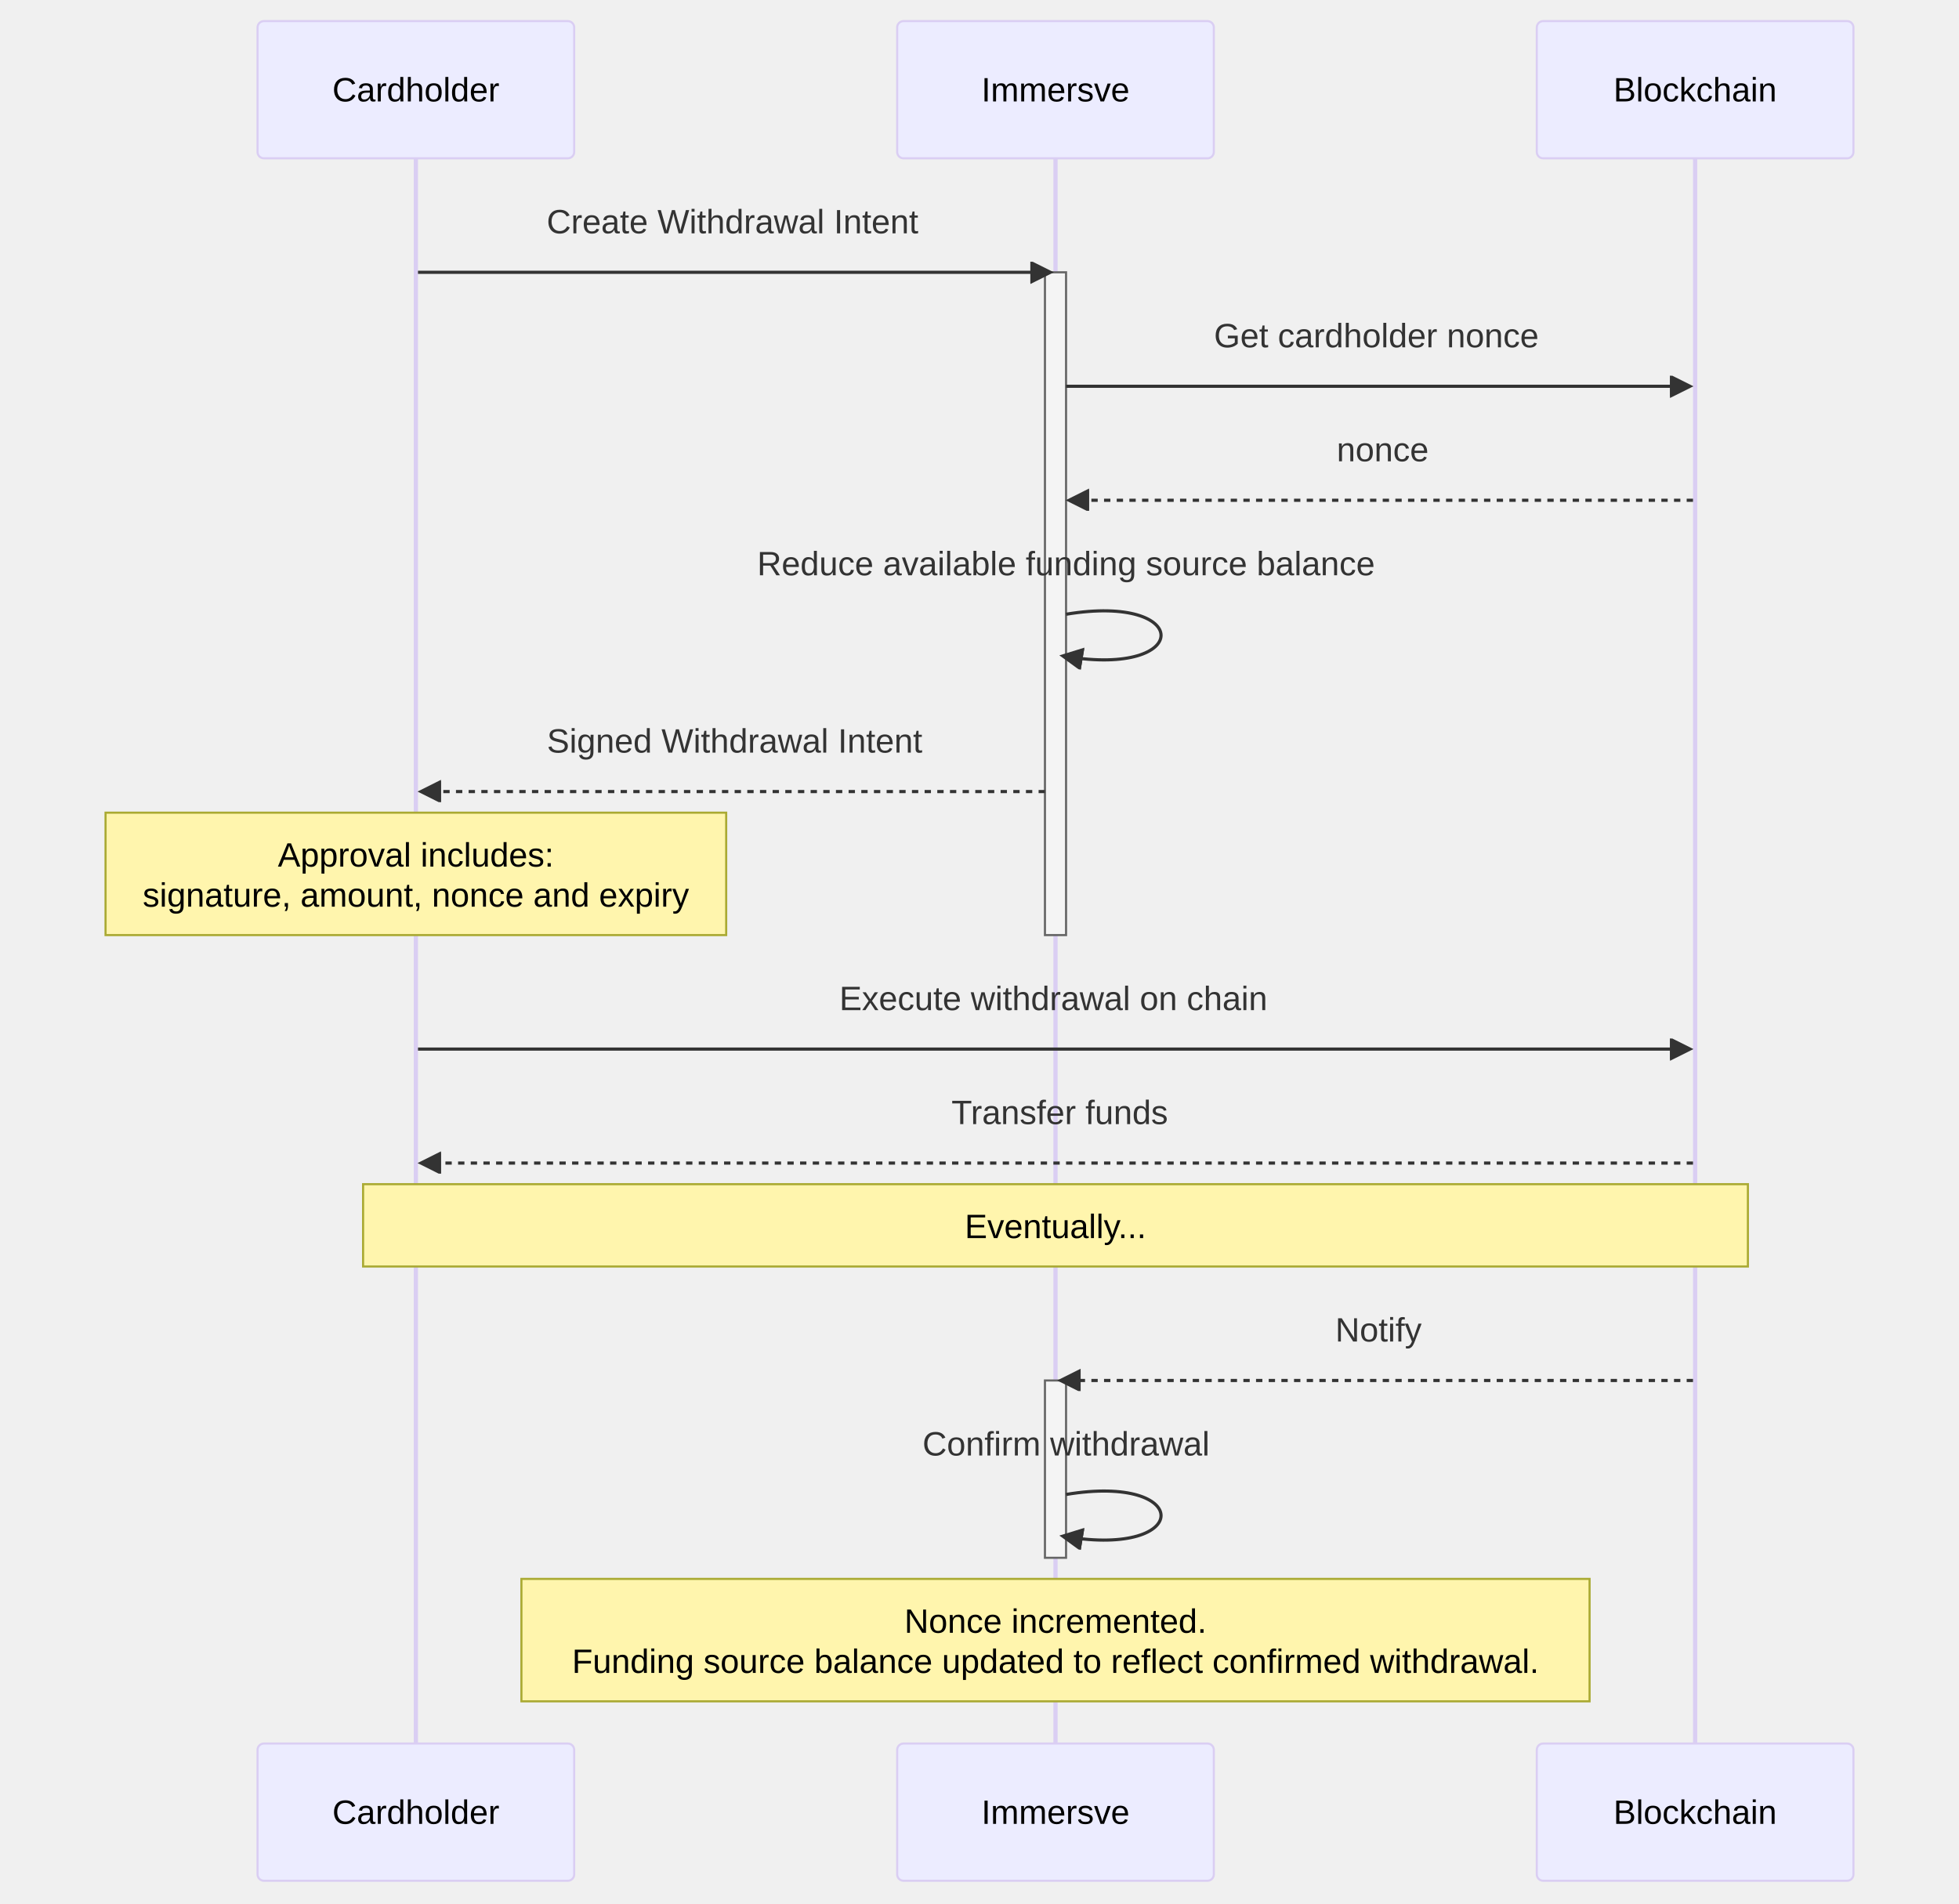
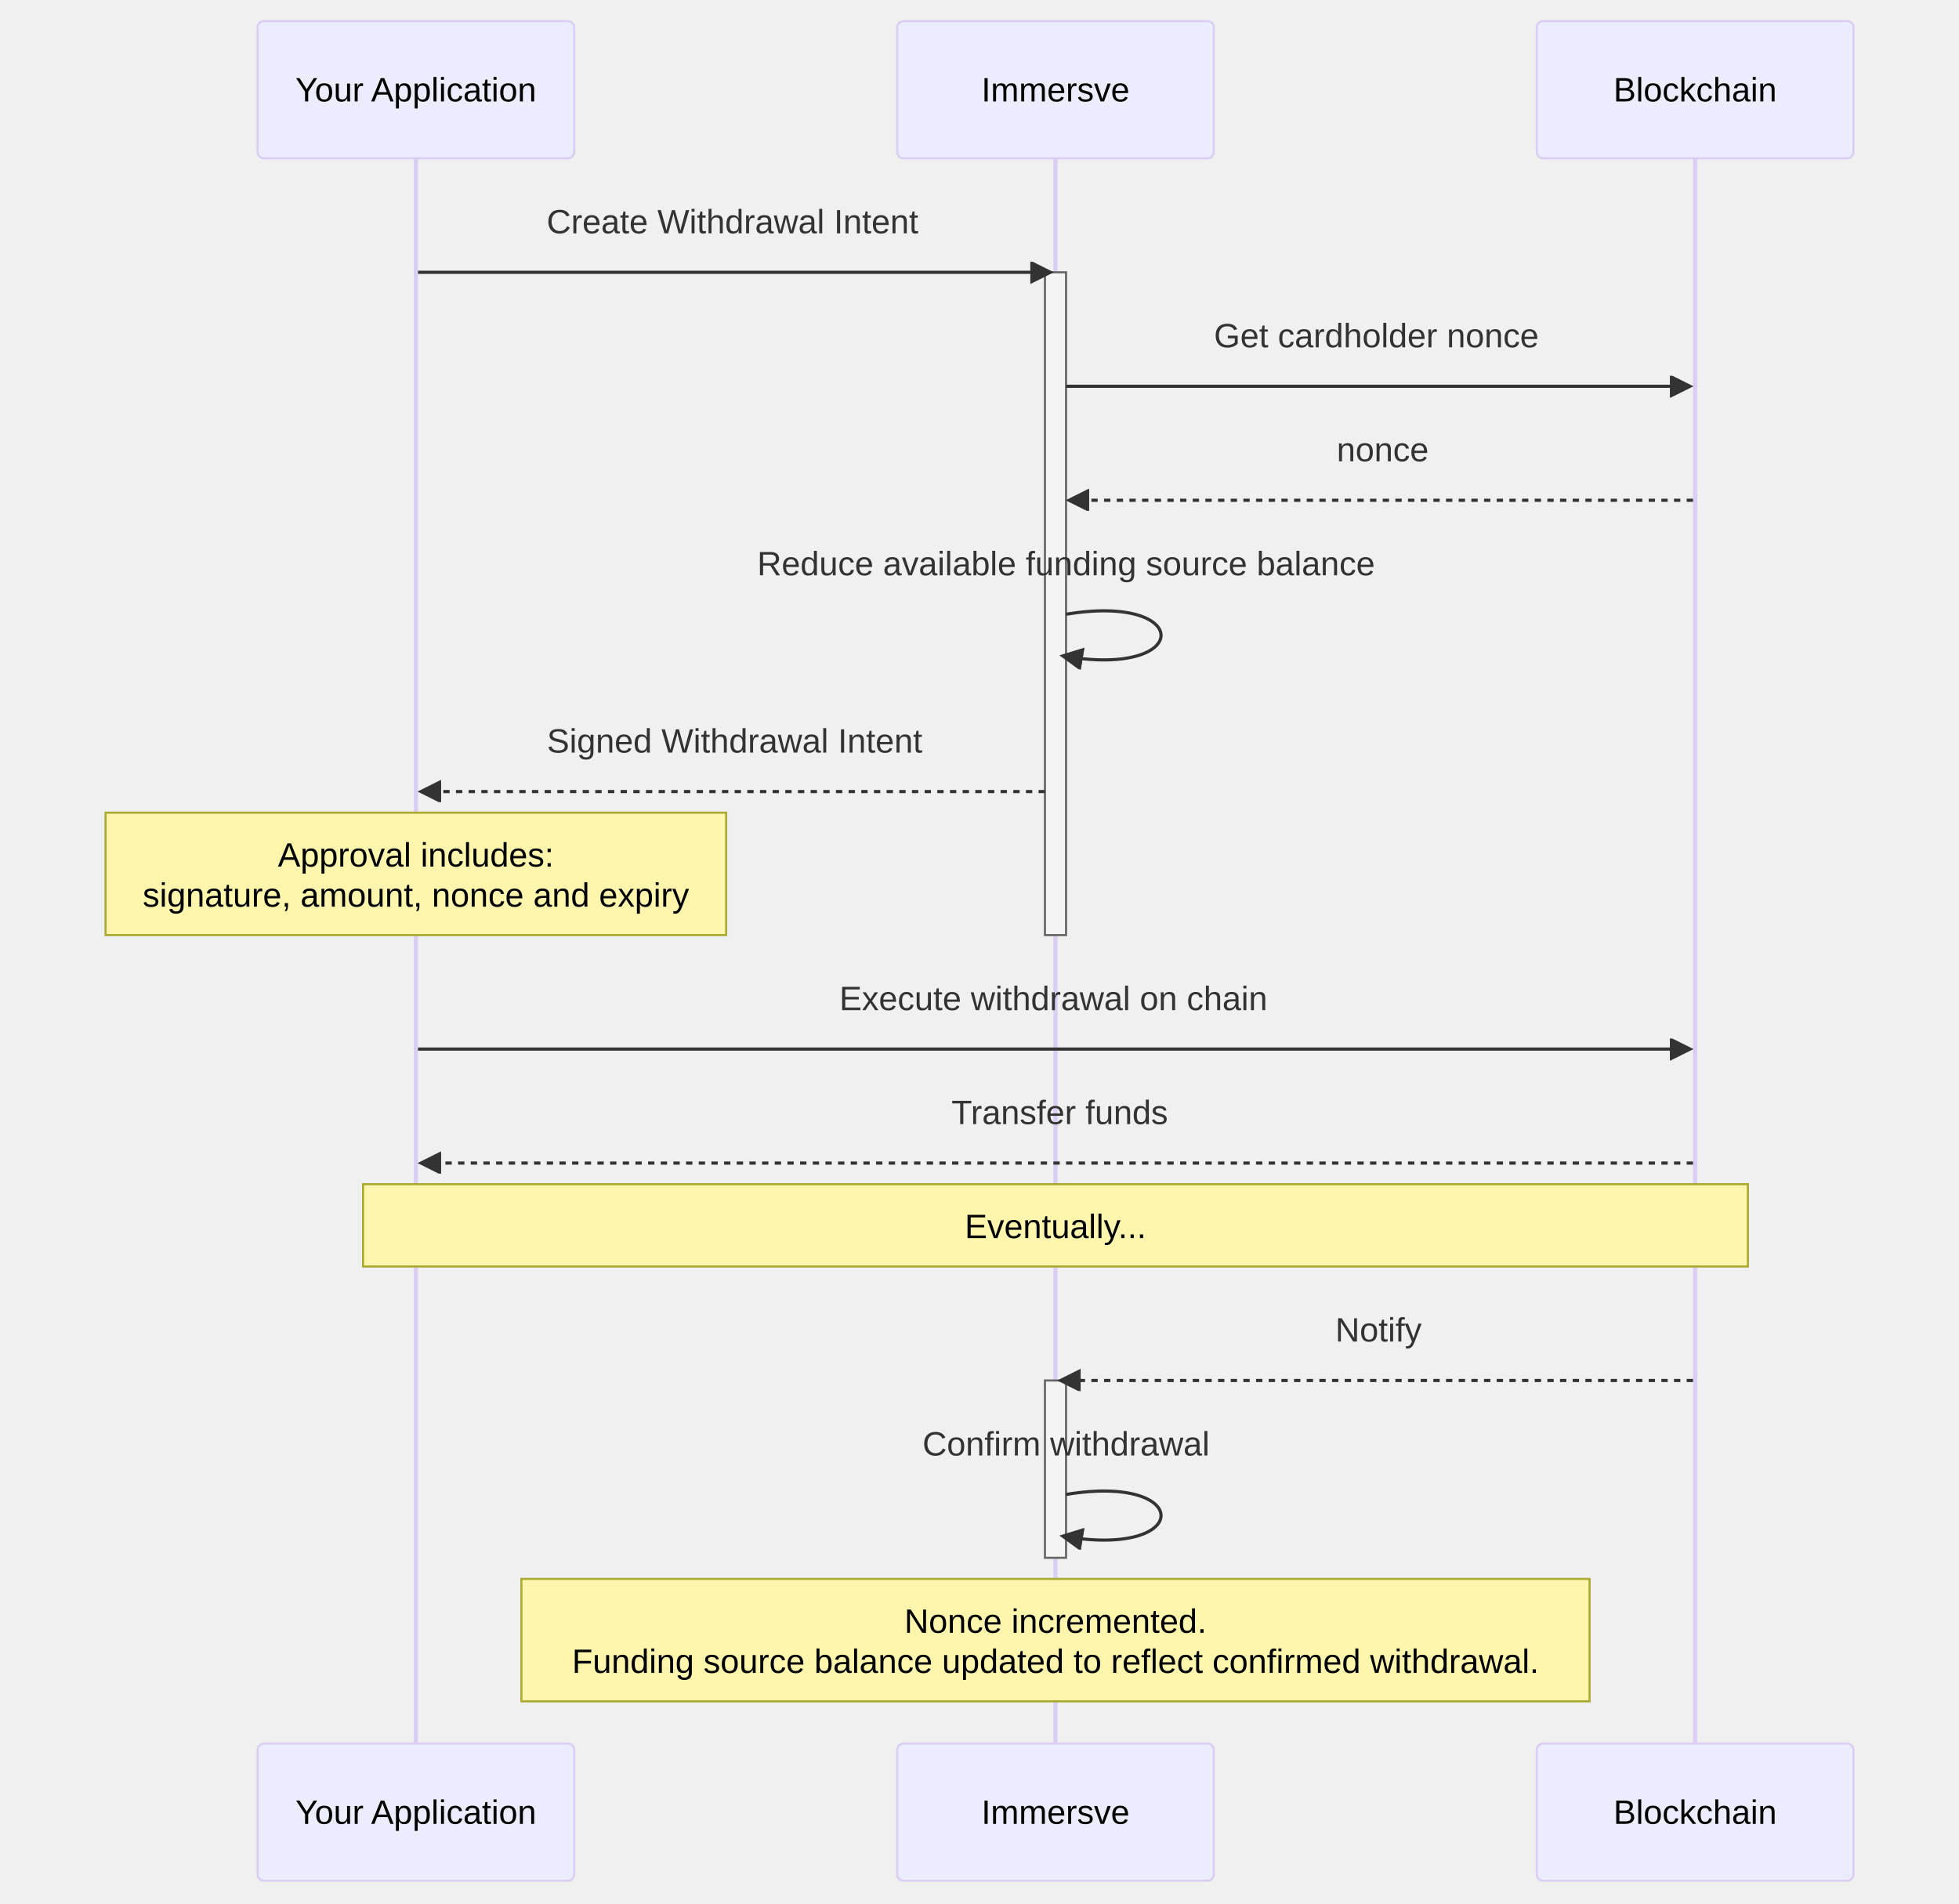
<svg xmlns="http://www.w3.org/2000/svg" viewBox="-122 -10 928 902" style="max-width: 928px;" width="100%" id="mermaid-svg">
  <g>
    <rect class="actor actor-bottom" ry="3" rx="3" height="65" width="150" stroke="#666" fill="#eaeaea" y="816" x="606" />
    <text style="text-anchor: middle; font-size: 16px; font-weight: 400;" class="actor" alignment-baseline="central" dominant-baseline="central" y="848.5" x="681">
      <tspan dy="0" x="681">Blockchain</tspan>
    </text>
  </g>
  <g>
    <rect class="actor actor-bottom" ry="3" rx="3" height="65" width="150" stroke="#666" fill="#eaeaea" y="816" x="303" />
    <text style="text-anchor: middle; font-size: 16px; font-weight: 400;" class="actor" alignment-baseline="central" dominant-baseline="central" y="848.5" x="378">
      <tspan dy="0" x="378">Immersve</tspan>
    </text>
  </g>
  <g>
    <rect class="actor actor-bottom" ry="3" rx="3" height="65" width="150" stroke="#666" fill="#eaeaea" y="816" x="0" />
    <text style="text-anchor: middle; font-size: 16px; font-weight: 400;" class="actor" alignment-baseline="central" dominant-baseline="central" y="848.5" x="75">
-       <tspan dy="0" x="75">Cardholder</tspan>
+       <tspan dy="0" x="75">Your Application</tspan>
    </text>
  </g>
  <g>
-     <line stroke="#999" stroke-width="0.5px" class="200" y2="816" x2="681" y1="5" x1="681" id="actor5" />
-     <g id="root-5">
+     <line stroke="#999" stroke-width="0.5px" class="200" y2="816" x2="681" y1="5" x1="681" id="actor14" />
+     <g id="root-14">
      <rect class="actor actor-top" ry="3" rx="3" height="65" width="150" stroke="#666" fill="#eaeaea" y="0" x="606" />
      <text style="text-anchor: middle; font-size: 16px; font-weight: 400;" class="actor" alignment-baseline="central" dominant-baseline="central" y="32.5" x="681">
        <tspan dy="0" x="681">Blockchain</tspan>
      </text>
    </g>
  </g>
  <g>
-     <line stroke="#999" stroke-width="0.5px" class="200" y2="816" x2="378" y1="5" x1="378" id="actor4" />
-     <g id="root-4">
+     <line stroke="#999" stroke-width="0.5px" class="200" y2="816" x2="378" y1="5" x1="378" id="actor13" />
+     <g id="root-13">
      <rect class="actor actor-top" ry="3" rx="3" height="65" width="150" stroke="#666" fill="#eaeaea" y="0" x="303" />
      <text style="text-anchor: middle; font-size: 16px; font-weight: 400;" class="actor" alignment-baseline="central" dominant-baseline="central" y="32.5" x="378">
        <tspan dy="0" x="378">Immersve</tspan>
      </text>
    </g>
  </g>
  <g>
-     <line stroke="#999" stroke-width="0.5px" class="200" y2="816" x2="75" y1="5" x1="75" id="actor3" />
-     <g id="root-3">
+     <line stroke="#999" stroke-width="0.5px" class="200" y2="816" x2="75" y1="5" x1="75" id="actor12" />
+     <g id="root-12">
      <rect class="actor actor-top" ry="3" rx="3" height="65" width="150" stroke="#666" fill="#eaeaea" y="0" x="0" />
      <text style="text-anchor: middle; font-size: 16px; font-weight: 400;" class="actor" alignment-baseline="central" dominant-baseline="central" y="32.5" x="75">
-         <tspan dy="0" x="75">Cardholder</tspan>
+         <tspan dy="0" x="75">Your Application</tspan>
      </text>
    </g>
  </g>
  <style>#mermaid-svg{font-family:"trebuchet ms",verdana,arial,sans-serif;font-size:16px;fill:#333;}#mermaid-svg .error-icon{fill:#552222;}#mermaid-svg .error-text{fill:#552222;stroke:#552222;}#mermaid-svg .edge-thickness-normal{stroke-width:2px;}#mermaid-svg .edge-thickness-thick{stroke-width:3.5px;}#mermaid-svg .edge-pattern-solid{stroke-dasharray:0;}#mermaid-svg .edge-pattern-dashed{stroke-dasharray:3;}#mermaid-svg .edge-pattern-dotted{stroke-dasharray:2;}#mermaid-svg .marker{fill:#333333;stroke:#333333;}#mermaid-svg .marker.cross{stroke:#333333;}#mermaid-svg svg{font-family:"trebuchet ms",verdana,arial,sans-serif;font-size:16px;}#mermaid-svg .actor{stroke:hsl(259.626, 59.777%, 87.902%);fill:#ECECFF;}#mermaid-svg text.actor&gt;tspan{fill:black;stroke:none;}#mermaid-svg .actor-line{stroke:grey;}#mermaid-svg .messageLine0{stroke-width:1.5;stroke-dasharray:none;stroke:#333;}#mermaid-svg .messageLine1{stroke-width:1.5;stroke-dasharray:2,2;stroke:#333;}#mermaid-svg #arrowhead path{fill:#333;stroke:#333;}#mermaid-svg .sequenceNumber{fill:white;}#mermaid-svg #sequencenumber{fill:#333;}#mermaid-svg #crosshead path{fill:#333;stroke:#333;}#mermaid-svg .messageText{fill:#333;stroke:none;}#mermaid-svg .labelBox{stroke:hsl(259.626, 59.777%, 87.902%);fill:#ECECFF;}#mermaid-svg .labelText,#mermaid-svg .labelText&gt;tspan{fill:black;stroke:none;}#mermaid-svg .loopText,#mermaid-svg .loopText&gt;tspan{fill:black;stroke:none;}#mermaid-svg .loopLine{stroke-width:2px;stroke-dasharray:2,2;stroke:hsl(259.626, 59.777%, 87.902%);fill:hsl(259.626, 59.777%, 87.902%);}#mermaid-svg .note{stroke:#aaaa33;fill:#fff5ad;}#mermaid-svg .noteText,#mermaid-svg .noteText&gt;tspan{fill:black;stroke:none;}#mermaid-svg .activation0{fill:#f4f4f4;stroke:#666;}#mermaid-svg .activation1{fill:#f4f4f4;stroke:#666;}#mermaid-svg .activation2{fill:#f4f4f4;stroke:#666;}#mermaid-svg .actorPopupMenu{position:absolute;}#mermaid-svg .actorPopupMenuPanel{position:absolute;fill:#ECECFF;box-shadow:0px 8px 16px 0px rgba(0,0,0,0.2);filter:drop-shadow(3px 5px 2px rgb(0 0 0 / 0.4));}#mermaid-svg .actor-man line{stroke:hsl(259.626, 59.777%, 87.902%);fill:#ECECFF;}#mermaid-svg .actor-man circle,#mermaid-svg line{stroke:hsl(259.626, 59.777%, 87.902%);fill:#ECECFF;stroke-width:2px;}#mermaid-svg :root{--mermaid-font-family:"trebuchet ms",verdana,arial,sans-serif;}</style>
  <g />
  <defs>
    <symbol height="24" width="24" id="computer">
      <path d="M2 2v13h20v-13h-20zm18 11h-16v-9h16v9zm-10.228 6l.466-1h3.524l.467 1h-4.457zm14.228 3h-24l2-6h2.104l-1.33 4h18.45l-1.297-4h2.073l2 6zm-5-10h-14v-7h14v7z" transform="scale(.5)" />
    </symbol>
  </defs>
  <defs>
    <symbol clip-rule="evenodd" fill-rule="evenodd" id="database">
      <path d="M12.258.001l.256.004.255.005.253.008.251.01.249.012.247.015.246.016.242.019.241.02.239.023.236.024.233.027.231.028.229.031.225.032.223.034.22.036.217.038.214.04.211.041.208.043.205.045.201.046.198.048.194.05.191.051.187.053.183.054.18.056.175.057.172.059.168.06.163.061.16.063.155.064.15.066.074.033.073.033.071.034.07.034.069.035.068.035.067.035.066.035.064.036.064.036.062.036.06.036.06.037.058.037.058.037.055.038.055.038.053.038.052.038.051.039.05.039.048.039.047.039.045.04.044.04.043.04.041.04.04.041.039.041.037.041.036.041.034.041.033.042.032.042.03.042.029.042.027.042.026.043.024.043.023.043.021.043.02.043.018.044.017.043.015.044.013.044.012.044.011.045.009.044.007.045.006.045.004.045.002.045.001.045v17l-.001.045-.002.045-.004.045-.006.045-.007.045-.009.044-.011.045-.012.044-.013.044-.015.044-.017.043-.018.044-.02.043-.021.043-.023.043-.024.043-.026.043-.027.042-.029.042-.03.042-.032.042-.033.042-.034.041-.036.041-.037.041-.039.041-.04.041-.041.04-.043.04-.044.04-.045.04-.047.039-.048.039-.05.039-.051.039-.052.038-.053.038-.055.038-.055.038-.058.037-.058.037-.06.037-.06.036-.062.036-.064.036-.064.036-.066.035-.067.035-.068.035-.069.035-.07.034-.071.034-.073.033-.074.033-.15.066-.155.064-.16.063-.163.061-.168.06-.172.059-.175.057-.18.056-.183.054-.187.053-.191.051-.194.05-.198.048-.201.046-.205.045-.208.043-.211.041-.214.04-.217.038-.22.036-.223.034-.225.032-.229.031-.231.028-.233.027-.236.024-.239.023-.241.02-.242.019-.246.016-.247.015-.249.012-.251.01-.253.008-.255.005-.256.004-.258.001-.258-.001-.256-.004-.255-.005-.253-.008-.251-.01-.249-.012-.247-.015-.245-.016-.243-.019-.241-.02-.238-.023-.236-.024-.234-.027-.231-.028-.228-.031-.226-.032-.223-.034-.22-.036-.217-.038-.214-.04-.211-.041-.208-.043-.204-.045-.201-.046-.198-.048-.195-.05-.19-.051-.187-.053-.184-.054-.179-.056-.176-.057-.172-.059-.167-.06-.164-.061-.159-.063-.155-.064-.151-.066-.074-.033-.072-.033-.072-.034-.07-.034-.069-.035-.068-.035-.067-.035-.066-.035-.064-.036-.063-.036-.062-.036-.061-.036-.06-.037-.058-.037-.057-.037-.056-.038-.055-.038-.053-.038-.052-.038-.051-.039-.049-.039-.049-.039-.046-.039-.046-.04-.044-.04-.043-.04-.041-.04-.04-.041-.039-.041-.037-.041-.036-.041-.034-.041-.033-.042-.032-.042-.03-.042-.029-.042-.027-.042-.026-.043-.024-.043-.023-.043-.021-.043-.02-.043-.018-.044-.017-.043-.015-.044-.013-.044-.012-.044-.011-.045-.009-.044-.007-.045-.006-.045-.004-.045-.002-.045-.001-.045v-17l.001-.045.002-.045.004-.045.006-.045.007-.045.009-.044.011-.045.012-.044.013-.044.015-.044.017-.043.018-.044.02-.043.021-.043.023-.043.024-.043.026-.043.027-.042.029-.042.03-.042.032-.042.033-.042.034-.041.036-.041.037-.041.039-.041.04-.041.041-.04.043-.04.044-.04.046-.04.046-.039.049-.039.049-.039.051-.039.052-.038.053-.038.055-.038.056-.038.057-.037.058-.037.06-.037.061-.036.062-.036.063-.036.064-.036.066-.035.067-.035.068-.035.069-.035.07-.034.072-.034.072-.033.074-.033.151-.066.155-.064.159-.063.164-.061.167-.06.172-.059.176-.057.179-.056.184-.054.187-.053.19-.051.195-.05.198-.048.201-.046.204-.045.208-.043.211-.041.214-.04.217-.038.22-.036.223-.034.226-.032.228-.031.231-.028.234-.027.236-.024.238-.023.241-.02.243-.019.245-.016.247-.015.249-.012.251-.01.253-.008.255-.005.256-.004.258-.001.258.001zm-9.258 20.499v.01l.001.021.003.021.004.022.005.021.006.022.007.022.009.023.01.022.011.023.012.023.013.023.015.023.016.024.017.023.018.024.019.024.021.024.022.025.023.024.024.025.052.049.056.05.061.051.066.051.07.051.075.051.079.052.084.052.088.052.092.052.097.052.102.051.105.052.11.052.114.051.119.051.123.051.127.05.131.05.135.05.139.048.144.049.147.047.152.047.155.047.16.045.163.045.167.043.171.043.176.041.178.041.183.039.187.039.19.037.194.035.197.035.202.033.204.031.209.03.212.029.216.027.219.025.222.024.226.021.23.02.233.018.236.016.24.015.243.012.246.01.249.008.253.005.256.004.259.001.26-.001.257-.004.254-.005.25-.008.247-.011.244-.012.241-.014.237-.016.233-.018.231-.021.226-.021.224-.024.22-.026.216-.027.212-.028.21-.031.205-.031.202-.034.198-.034.194-.036.191-.037.187-.039.183-.04.179-.04.175-.042.172-.043.168-.044.163-.045.16-.046.155-.046.152-.047.148-.048.143-.049.139-.049.136-.05.131-.05.126-.05.123-.051.118-.052.114-.051.11-.052.106-.052.101-.052.096-.052.092-.052.088-.053.083-.051.079-.052.074-.052.07-.051.065-.051.06-.051.056-.05.051-.05.023-.024.023-.025.021-.024.02-.024.019-.024.018-.024.017-.024.015-.023.014-.024.013-.023.012-.023.01-.023.01-.022.008-.022.006-.022.006-.022.004-.022.004-.021.001-.021.001-.021v-4.127l-.077.055-.08.053-.083.054-.085.053-.087.052-.09.052-.093.051-.095.05-.097.05-.1.049-.102.049-.105.048-.106.047-.109.047-.111.046-.114.045-.115.045-.118.044-.12.043-.122.042-.124.042-.126.041-.128.04-.13.04-.132.038-.134.038-.135.037-.138.037-.139.035-.142.035-.143.034-.144.033-.147.032-.148.031-.15.03-.151.03-.153.029-.154.027-.156.027-.158.026-.159.025-.161.024-.162.023-.163.022-.165.021-.166.02-.167.019-.169.018-.169.017-.171.016-.173.015-.173.014-.175.013-.175.012-.177.011-.178.01-.179.008-.179.008-.181.006-.182.005-.182.004-.184.003-.184.002h-.37l-.184-.002-.184-.003-.182-.004-.182-.005-.181-.006-.179-.008-.179-.008-.178-.01-.176-.011-.176-.012-.175-.013-.173-.014-.172-.015-.171-.016-.17-.017-.169-.018-.167-.019-.166-.02-.165-.021-.163-.022-.162-.023-.161-.024-.159-.025-.157-.026-.156-.027-.155-.027-.153-.029-.151-.03-.15-.03-.148-.031-.146-.032-.145-.033-.143-.034-.141-.035-.14-.035-.137-.037-.136-.037-.134-.038-.132-.038-.13-.04-.128-.04-.126-.041-.124-.042-.122-.042-.12-.044-.117-.043-.116-.045-.113-.045-.112-.046-.109-.047-.106-.047-.105-.048-.102-.049-.1-.049-.097-.05-.095-.05-.093-.052-.09-.051-.087-.052-.085-.053-.083-.054-.08-.054-.077-.054v4.127zm0-5.654v.011l.001.021.003.021.004.021.005.022.006.022.007.022.009.022.01.022.011.023.012.023.013.023.015.024.016.023.017.024.018.024.019.024.021.024.022.024.023.025.024.024.052.05.056.05.061.05.066.051.07.051.075.052.079.051.084.052.088.052.092.052.097.052.102.052.105.052.11.051.114.051.119.052.123.05.127.051.131.05.135.049.139.049.144.048.147.048.152.047.155.046.16.045.163.045.167.044.171.042.176.042.178.04.183.04.187.038.19.037.194.036.197.034.202.033.204.032.209.03.212.028.216.027.219.025.222.024.226.022.23.02.233.018.236.016.24.014.243.012.246.01.249.008.253.006.256.003.259.001.26-.001.257-.003.254-.006.25-.008.247-.01.244-.012.241-.015.237-.016.233-.018.231-.02.226-.022.224-.024.22-.025.216-.027.212-.029.21-.03.205-.032.202-.033.198-.035.194-.036.191-.037.187-.039.183-.039.179-.041.175-.042.172-.043.168-.044.163-.045.16-.045.155-.047.152-.047.148-.048.143-.048.139-.05.136-.049.131-.05.126-.051.123-.051.118-.051.114-.052.11-.052.106-.052.101-.052.096-.052.092-.052.088-.052.083-.052.079-.052.074-.051.07-.052.065-.051.06-.05.056-.051.051-.049.023-.025.023-.024.021-.025.02-.024.019-.024.018-.024.017-.024.015-.023.014-.023.013-.024.012-.022.01-.023.01-.023.008-.022.006-.022.006-.022.004-.021.004-.022.001-.021.001-.021v-4.139l-.077.054-.08.054-.083.054-.085.052-.087.053-.09.051-.093.051-.095.051-.097.05-.1.049-.102.049-.105.048-.106.047-.109.047-.111.046-.114.045-.115.044-.118.044-.12.044-.122.042-.124.042-.126.041-.128.04-.13.039-.132.039-.134.038-.135.037-.138.036-.139.036-.142.035-.143.033-.144.033-.147.033-.148.031-.15.03-.151.03-.153.028-.154.028-.156.027-.158.026-.159.025-.161.024-.162.023-.163.022-.165.021-.166.02-.167.019-.169.018-.169.017-.171.016-.173.015-.173.014-.175.013-.175.012-.177.011-.178.009-.179.009-.179.007-.181.007-.182.005-.182.004-.184.003-.184.002h-.37l-.184-.002-.184-.003-.182-.004-.182-.005-.181-.007-.179-.007-.179-.009-.178-.009-.176-.011-.176-.012-.175-.013-.173-.014-.172-.015-.171-.016-.17-.017-.169-.018-.167-.019-.166-.02-.165-.021-.163-.022-.162-.023-.161-.024-.159-.025-.157-.026-.156-.027-.155-.028-.153-.028-.151-.03-.15-.03-.148-.031-.146-.033-.145-.033-.143-.033-.141-.035-.14-.036-.137-.036-.136-.037-.134-.038-.132-.039-.13-.039-.128-.04-.126-.041-.124-.042-.122-.043-.12-.043-.117-.044-.116-.044-.113-.046-.112-.046-.109-.046-.106-.047-.105-.048-.102-.049-.1-.049-.097-.05-.095-.051-.093-.051-.09-.051-.087-.053-.085-.052-.083-.054-.08-.054-.077-.054v4.139zm0-5.666v.011l.001.02.003.022.004.021.005.022.006.021.007.022.009.023.01.022.011.023.012.023.013.023.015.023.016.024.017.024.018.023.019.024.021.025.022.024.023.024.024.025.052.05.056.05.061.05.066.051.07.051.075.052.079.051.084.052.088.052.092.052.097.052.102.052.105.051.11.052.114.051.119.051.123.051.127.05.131.05.135.05.139.049.144.048.147.048.152.047.155.046.16.045.163.045.167.043.171.043.176.042.178.04.183.04.187.038.19.037.194.036.197.034.202.033.204.032.209.03.212.028.216.027.219.025.222.024.226.021.23.02.233.018.236.017.24.014.243.012.246.01.249.008.253.006.256.003.259.001.26-.001.257-.003.254-.006.25-.008.247-.01.244-.013.241-.014.237-.016.233-.018.231-.02.226-.022.224-.024.22-.025.216-.027.212-.029.21-.03.205-.032.202-.033.198-.035.194-.036.191-.037.187-.039.183-.039.179-.041.175-.042.172-.043.168-.044.163-.045.16-.045.155-.047.152-.047.148-.048.143-.049.139-.049.136-.049.131-.051.126-.05.123-.051.118-.052.114-.051.11-.052.106-.052.101-.052.096-.052.092-.052.088-.052.083-.052.079-.052.074-.052.07-.051.065-.051.06-.051.056-.05.051-.049.023-.025.023-.025.021-.024.02-.024.019-.024.018-.024.017-.024.015-.023.014-.024.013-.023.012-.023.01-.022.01-.023.008-.022.006-.022.006-.022.004-.022.004-.021.001-.021.001-.021v-4.153l-.077.054-.08.054-.083.053-.085.053-.087.053-.09.051-.093.051-.095.051-.097.05-.1.049-.102.048-.105.048-.106.048-.109.046-.111.046-.114.046-.115.044-.118.044-.12.043-.122.043-.124.042-.126.041-.128.04-.13.039-.132.039-.134.038-.135.037-.138.036-.139.036-.142.034-.143.034-.144.033-.147.032-.148.032-.15.03-.151.03-.153.028-.154.028-.156.027-.158.026-.159.024-.161.024-.162.023-.163.023-.165.021-.166.02-.167.019-.169.018-.169.017-.171.016-.173.015-.173.014-.175.013-.175.012-.177.01-.178.01-.179.009-.179.007-.181.006-.182.006-.182.004-.184.003-.184.001-.185.001-.185-.001-.184-.001-.184-.003-.182-.004-.182-.006-.181-.006-.179-.007-.179-.009-.178-.01-.176-.01-.176-.012-.175-.013-.173-.014-.172-.015-.171-.016-.17-.017-.169-.018-.167-.019-.166-.02-.165-.021-.163-.023-.162-.023-.161-.024-.159-.024-.157-.026-.156-.027-.155-.028-.153-.028-.151-.03-.15-.03-.148-.032-.146-.032-.145-.033-.143-.034-.141-.034-.14-.036-.137-.036-.136-.037-.134-.038-.132-.039-.13-.039-.128-.041-.126-.041-.124-.041-.122-.043-.12-.043-.117-.044-.116-.044-.113-.046-.112-.046-.109-.046-.106-.048-.105-.048-.102-.048-.1-.05-.097-.049-.095-.051-.093-.051-.09-.052-.087-.052-.085-.053-.083-.053-.08-.054-.077-.054v4.153zm8.74-8.179l-.257.004-.254.005-.25.008-.247.011-.244.012-.241.014-.237.016-.233.018-.231.021-.226.022-.224.023-.22.026-.216.027-.212.028-.21.031-.205.032-.202.033-.198.034-.194.036-.191.038-.187.038-.183.04-.179.041-.175.042-.172.043-.168.043-.163.045-.16.046-.155.046-.152.048-.148.048-.143.048-.139.049-.136.05-.131.05-.126.051-.123.051-.118.051-.114.052-.11.052-.106.052-.101.052-.096.052-.092.052-.088.052-.083.052-.079.052-.074.051-.07.052-.065.051-.06.05-.056.05-.051.05-.023.025-.023.024-.021.024-.02.025-.019.024-.018.024-.017.023-.015.024-.014.023-.013.023-.012.023-.01.023-.01.022-.008.022-.006.023-.006.021-.004.022-.004.021-.001.021-.001.021.001.021.001.021.004.021.004.022.006.021.006.023.008.022.01.022.01.023.012.023.013.023.014.023.015.024.017.023.018.024.019.024.02.025.021.024.023.024.023.025.051.05.056.05.06.05.065.051.07.052.074.051.079.052.083.052.088.052.092.052.096.052.101.052.106.052.11.052.114.052.118.051.123.051.126.051.131.05.136.05.139.049.143.048.148.048.152.048.155.046.16.046.163.045.168.043.172.043.175.042.179.041.183.04.187.038.191.038.194.036.198.034.202.033.205.032.21.031.212.028.216.027.22.026.224.023.226.022.231.021.233.018.237.016.241.014.244.012.247.011.25.008.254.005.257.004.26.001.26-.001.257-.004.254-.005.25-.008.247-.011.244-.012.241-.014.237-.016.233-.018.231-.021.226-.022.224-.023.22-.026.216-.027.212-.028.21-.031.205-.032.202-.033.198-.034.194-.036.191-.038.187-.038.183-.04.179-.041.175-.042.172-.043.168-.043.163-.045.16-.046.155-.046.152-.048.148-.048.143-.048.139-.049.136-.05.131-.05.126-.051.123-.051.118-.051.114-.052.11-.052.106-.052.101-.052.096-.052.092-.052.088-.052.083-.052.079-.052.074-.051.07-.052.065-.051.06-.05.056-.05.051-.05.023-.025.023-.024.021-.024.02-.025.019-.024.018-.024.017-.023.015-.024.014-.023.013-.023.012-.023.01-.023.01-.022.008-.022.006-.023.006-.021.004-.022.004-.021.001-.021.001-.021-.001-.021-.001-.021-.004-.021-.004-.022-.006-.021-.006-.023-.008-.022-.01-.022-.01-.023-.012-.023-.013-.023-.014-.023-.015-.024-.017-.023-.018-.024-.019-.024-.02-.025-.021-.024-.023-.024-.023-.025-.051-.05-.056-.05-.06-.05-.065-.051-.07-.052-.074-.051-.079-.052-.083-.052-.088-.052-.092-.052-.096-.052-.101-.052-.106-.052-.11-.052-.114-.052-.118-.051-.123-.051-.126-.051-.131-.05-.136-.05-.139-.049-.143-.048-.148-.048-.152-.048-.155-.046-.16-.046-.163-.045-.168-.043-.172-.043-.175-.042-.179-.041-.183-.04-.187-.038-.191-.038-.194-.036-.198-.034-.202-.033-.205-.032-.21-.031-.212-.028-.216-.027-.22-.026-.224-.023-.226-.022-.231-.021-.233-.018-.237-.016-.241-.014-.244-.012-.247-.011-.25-.008-.254-.005-.257-.004-.26-.001-.26.001z" transform="scale(.5)" />
    </symbol>
  </defs>
  <defs>
    <symbol height="24" width="24" id="clock">
      <path d="M12 2c5.514 0 10 4.486 10 10s-4.486 10-10 10-10-4.486-10-10 4.486-10 10-10zm0-2c-6.627 0-12 5.373-12 12s5.373 12 12 12 12-5.373 12-12-5.373-12-12-12zm5.848 12.459c.202.038.202.333.001.372-1.907.361-6.045 1.111-6.547 1.111-.719 0-1.301-.582-1.301-1.301 0-.512.77-5.447 1.125-7.445.034-.192.312-.181.343.014l.985 6.238 5.394 1.011z" transform="scale(.5)" />
    </symbol>
  </defs>
  <defs>
    <marker orient="auto" markerHeight="12" markerWidth="12" markerUnits="userSpaceOnUse" refY="5" refX="7.9" id="arrowhead">
      <path d="M 0 0 L 10 5 L 0 10 z" />
    </marker>
  </defs>
  <defs>
    <marker refY="4.5" refX="4" orient="auto" markerHeight="8" markerWidth="15" id="crosshead">
      <path style="stroke-dasharray: 0, 0;" d="M 1,2 L 6,7 M 6,2 L 1,7" stroke-width="1pt" stroke="#000000" fill="none" />
    </marker>
  </defs>
  <defs>
    <marker orient="auto" markerHeight="28" markerWidth="20" refY="7" refX="15.5" id="filled-head">
      <path d="M 18,7 L9,13 L14,7 L9,1 Z" />
    </marker>
  </defs>
  <defs>
    <marker orient="auto" markerHeight="40" markerWidth="60" refY="15" refX="15" id="sequencenumber">
      <circle r="6" cy="15" cx="15" />
    </marker>
  </defs>
  <g>
    <rect class="activation0" ry="0" rx="0" height="314" width="10" stroke="#666" fill="#EDF2AE" y="119" x="373" />
  </g>
  <g>
    <rect class="note" ry="0" rx="0" height="58" width="294" stroke="#666" fill="#EDF2AE" y="375" x="-72" />
    <text style="font-size: 16px; font-weight: 400;" dy="1em" class="noteText" alignment-baseline="middle" dominant-baseline="middle" text-anchor="middle" y="380" x="75">
      <tspan x="75">Approval includes:</tspan>
    </text>
    <text style="font-size: 16px; font-weight: 400;" dy="1em" class="noteText" alignment-baseline="middle" dominant-baseline="middle" text-anchor="middle" y="399" x="75">
      <tspan x="75">signature, amount, nonce and expiry</tspan>
    </text>
  </g>
  <g>
    <rect class="note" ry="0" rx="0" height="39" width="656" stroke="#666" fill="#EDF2AE" y="551" x="50" />
    <text style="font-size: 16px; font-weight: 400;" dy="1em" class="noteText" alignment-baseline="middle" dominant-baseline="middle" text-anchor="middle" y="556" x="378">
      <tspan x="378">Eventually...</tspan>
    </text>
  </g>
  <g>
    <rect class="activation0" ry="0" rx="0" height="84" width="10" stroke="#666" fill="#EDF2AE" y="644" x="373" />
  </g>
  <g>
    <rect class="note" ry="0" rx="0" height="58" width="506" stroke="#666" fill="#EDF2AE" y="738" x="125" />
    <text style="font-size: 16px; font-weight: 400;" dy="1em" class="noteText" alignment-baseline="middle" dominant-baseline="middle" text-anchor="middle" y="743" x="378">
      <tspan x="378">Nonce incremented.</tspan>
    </text>
    <text style="font-size: 16px; font-weight: 400;" dy="1em" class="noteText" alignment-baseline="middle" dominant-baseline="middle" text-anchor="middle" y="762" x="378">
      <tspan x="378">Funding source balance updated to reflect confirmed withdrawal.</tspan>
    </text>
  </g>
  <text style="font-size: 16px; font-weight: 400;" dy="1em" class="messageText" alignment-baseline="middle" dominant-baseline="middle" text-anchor="middle" y="80" x="225">Create Withdrawal Intent</text>
  <line style="fill: none;" marker-end="url(#arrowhead)" stroke="none" stroke-width="2" class="messageLine0" y2="119" x2="374" y1="119" x1="76" />
  <text style="font-size: 16px; font-weight: 400;" dy="1em" class="messageText" alignment-baseline="middle" dominant-baseline="middle" text-anchor="middle" y="134" x="530">Get cardholder nonce</text>
  <line style="fill: none;" marker-end="url(#arrowhead)" stroke="none" stroke-width="2" class="messageLine0" y2="173" x2="677" y1="173" x1="383" />
  <text style="font-size: 16px; font-weight: 400;" dy="1em" class="messageText" alignment-baseline="middle" dominant-baseline="middle" text-anchor="middle" y="188" x="533">nonce</text>
  <line style="stroke-dasharray: 3, 3; fill: none;" marker-end="url(#arrowhead)" stroke="none" stroke-width="2" class="messageLine1" y2="227" x2="386" y1="227" x1="680" />
  <text style="font-size: 16px; font-weight: 400;" dy="1em" class="messageText" alignment-baseline="middle" dominant-baseline="middle" text-anchor="middle" y="242" x="383">Reduce available funding source balance</text>
  <path style="fill: none;" marker-end="url(#arrowhead)" stroke="none" stroke-width="2" class="messageLine0" d="M 383,281 C 443,271 443,311 383,301" />
  <text style="font-size: 16px; font-weight: 400;" dy="1em" class="messageText" alignment-baseline="middle" dominant-baseline="middle" text-anchor="middle" y="326" x="226">Signed Withdrawal Intent</text>
  <line style="stroke-dasharray: 3, 3; fill: none;" marker-end="url(#arrowhead)" stroke="none" stroke-width="2" class="messageLine1" y2="365" x2="79" y1="365" x1="373" />
  <text style="font-size: 16px; font-weight: 400;" dy="1em" class="messageText" alignment-baseline="middle" dominant-baseline="middle" text-anchor="middle" y="448" x="377">Execute withdrawal on chain</text>
  <line style="fill: none;" marker-end="url(#arrowhead)" stroke="none" stroke-width="2" class="messageLine0" y2="487" x2="677" y1="487" x1="76" />
  <text style="font-size: 16px; font-weight: 400;" dy="1em" class="messageText" alignment-baseline="middle" dominant-baseline="middle" text-anchor="middle" y="502" x="380">Transfer funds</text>
  <line style="stroke-dasharray: 3, 3; fill: none;" marker-end="url(#arrowhead)" stroke="none" stroke-width="2" class="messageLine1" y2="541" x2="79" y1="541" x1="680" />
  <text style="font-size: 16px; font-weight: 400;" dy="1em" class="messageText" alignment-baseline="middle" dominant-baseline="middle" text-anchor="middle" y="605" x="531">Notify</text>
  <line style="stroke-dasharray: 3, 3; fill: none;" marker-end="url(#arrowhead)" stroke="none" stroke-width="2" class="messageLine1" y2="644" x2="382" y1="644" x1="680" />
  <text style="font-size: 16px; font-weight: 400;" dy="1em" class="messageText" alignment-baseline="middle" dominant-baseline="middle" text-anchor="middle" y="659" x="383">Confirm withdrawal</text>
  <path style="fill: none;" marker-end="url(#arrowhead)" stroke="none" stroke-width="2" class="messageLine0" d="M 383,698 C 443,688 443,728 383,718" />
</svg>
